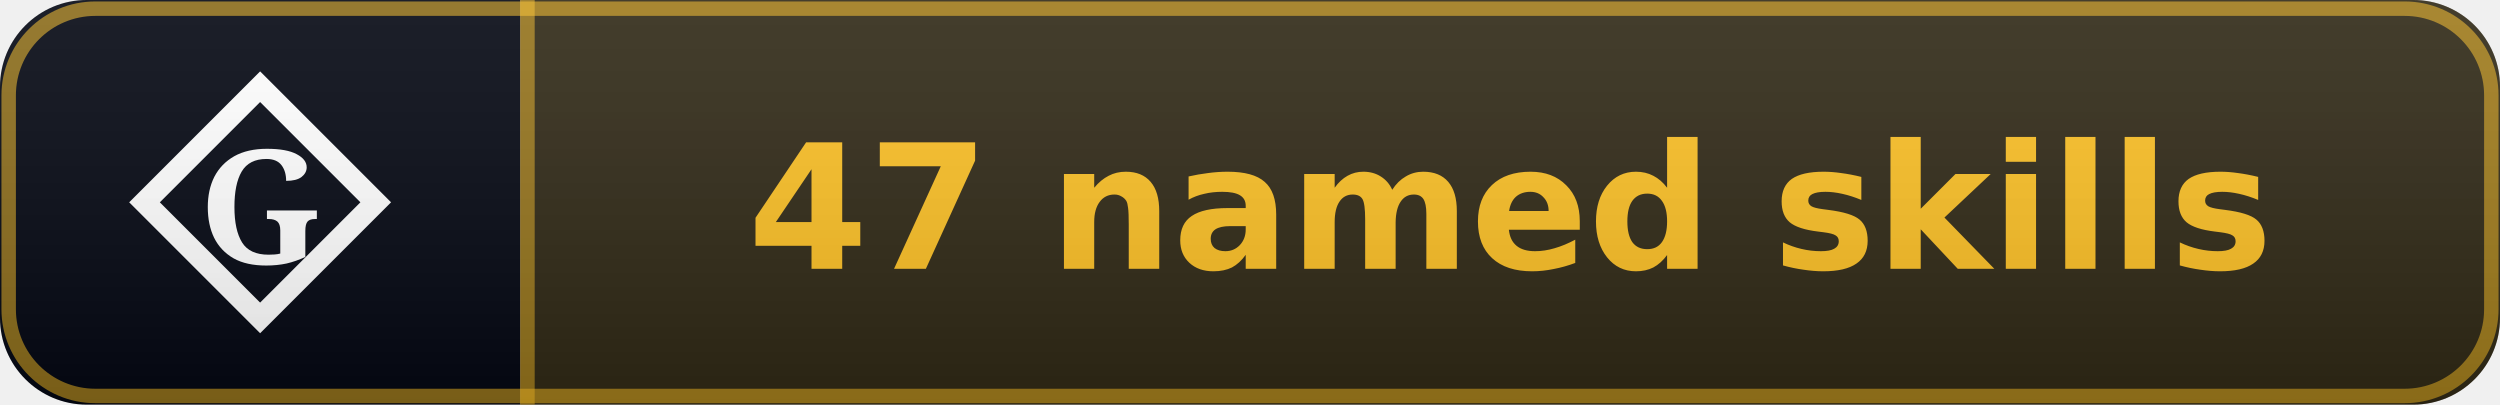
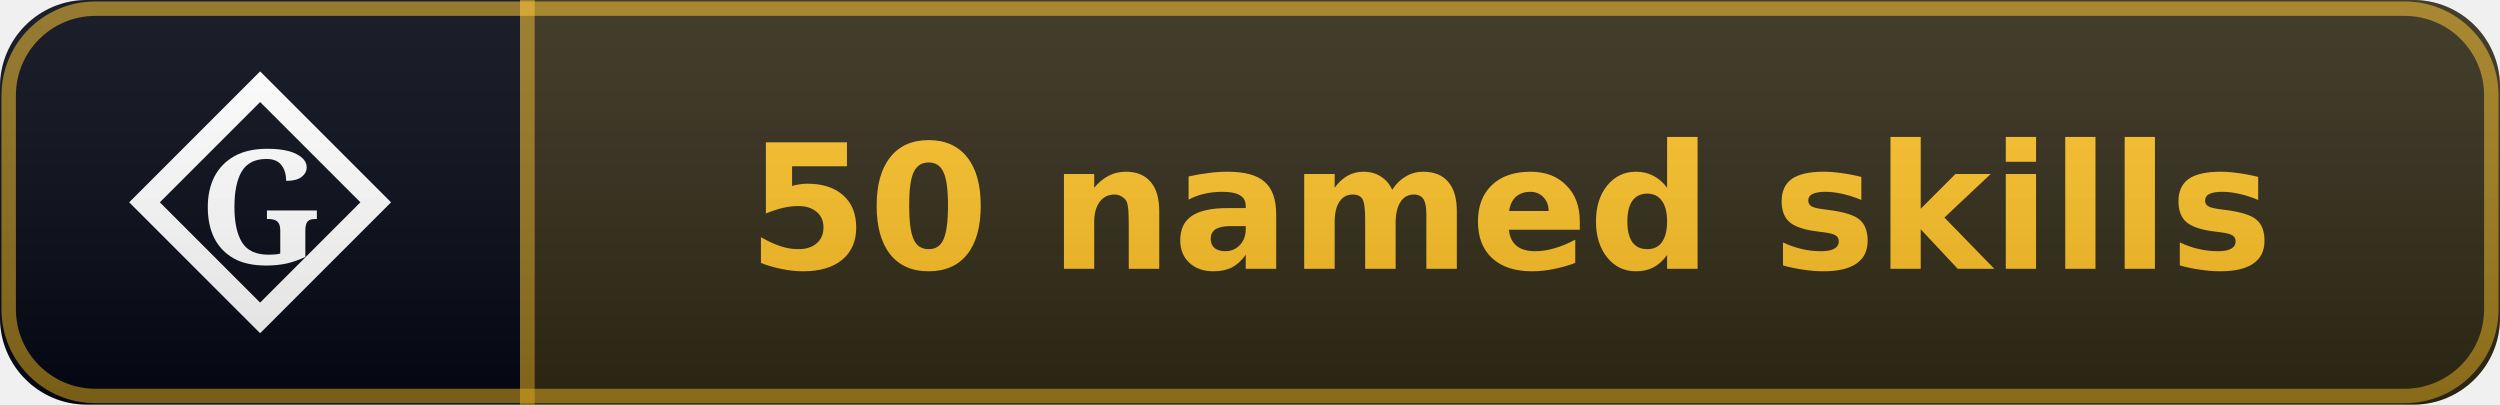
- <svg xmlns="http://www.w3.org/2000/svg" width="173" height="28" viewBox="0 0 173 28" role="img" aria-label="Gaia: 47 named skills">
+ <svg xmlns="http://www.w3.org/2000/svg" width="173" height="28" viewBox="0 0 173 28" role="img" aria-label="Gaia: 50 named skills">
  <linearGradient id="sh" x2="0" y2="100%">
    <stop offset="0" stop-color="#fff" stop-opacity=".10" />
    <stop offset="1" stop-opacity=".14" />
  </linearGradient>
  <clipPath id="rc">
    <rect width="173" height="28" rx="6" fill="#fff" />
  </clipPath>
  <g clip-path="url(#rc)">
    <rect width="36" height="28" fill="#030712" />
    <rect x="36.0" width="137.0" height="28" fill="#030712" />
    <rect x="36.0" width="137.0" height="28" fill="rgba(251,191,36,0.18)" />
    <rect x="36.0" width="1" height="28" fill="rgba(251,191,36,0.5)" />
    <path d="M 18.0 6 L 26.0 14 L 18.0 22 L 10.0 14 Z" fill="none" stroke="#ffffff" stroke-width="1.5" stroke-linejoin="miter" />
    <text x="18.0" y="14" font-family="EB Garamond, Georgia, serif" font-weight="600" font-size="11" fill="#ffffff" text-anchor="middle" dominant-baseline="central">G</text>
-     <text x="104.5" y="18.6" font-family="Verdana,DejaVu Sans,sans-serif" font-size="12" font-weight="700" text-anchor="middle" fill="#fbbf24">47 named skills</text>
+     <text x="104.5" y="18.6" font-family="Verdana,DejaVu Sans,sans-serif" font-size="12" font-weight="700" text-anchor="middle" fill="#fbbf24">50 named skills</text>
    <rect x="0.6" y="0.6" width="171.8" height="26.8" fill="none" stroke="rgba(251,191,36,0.55)" stroke-width="1" rx="6" />
    <rect width="173" height="28" fill="url(#sh)" />
  </g>
</svg>
